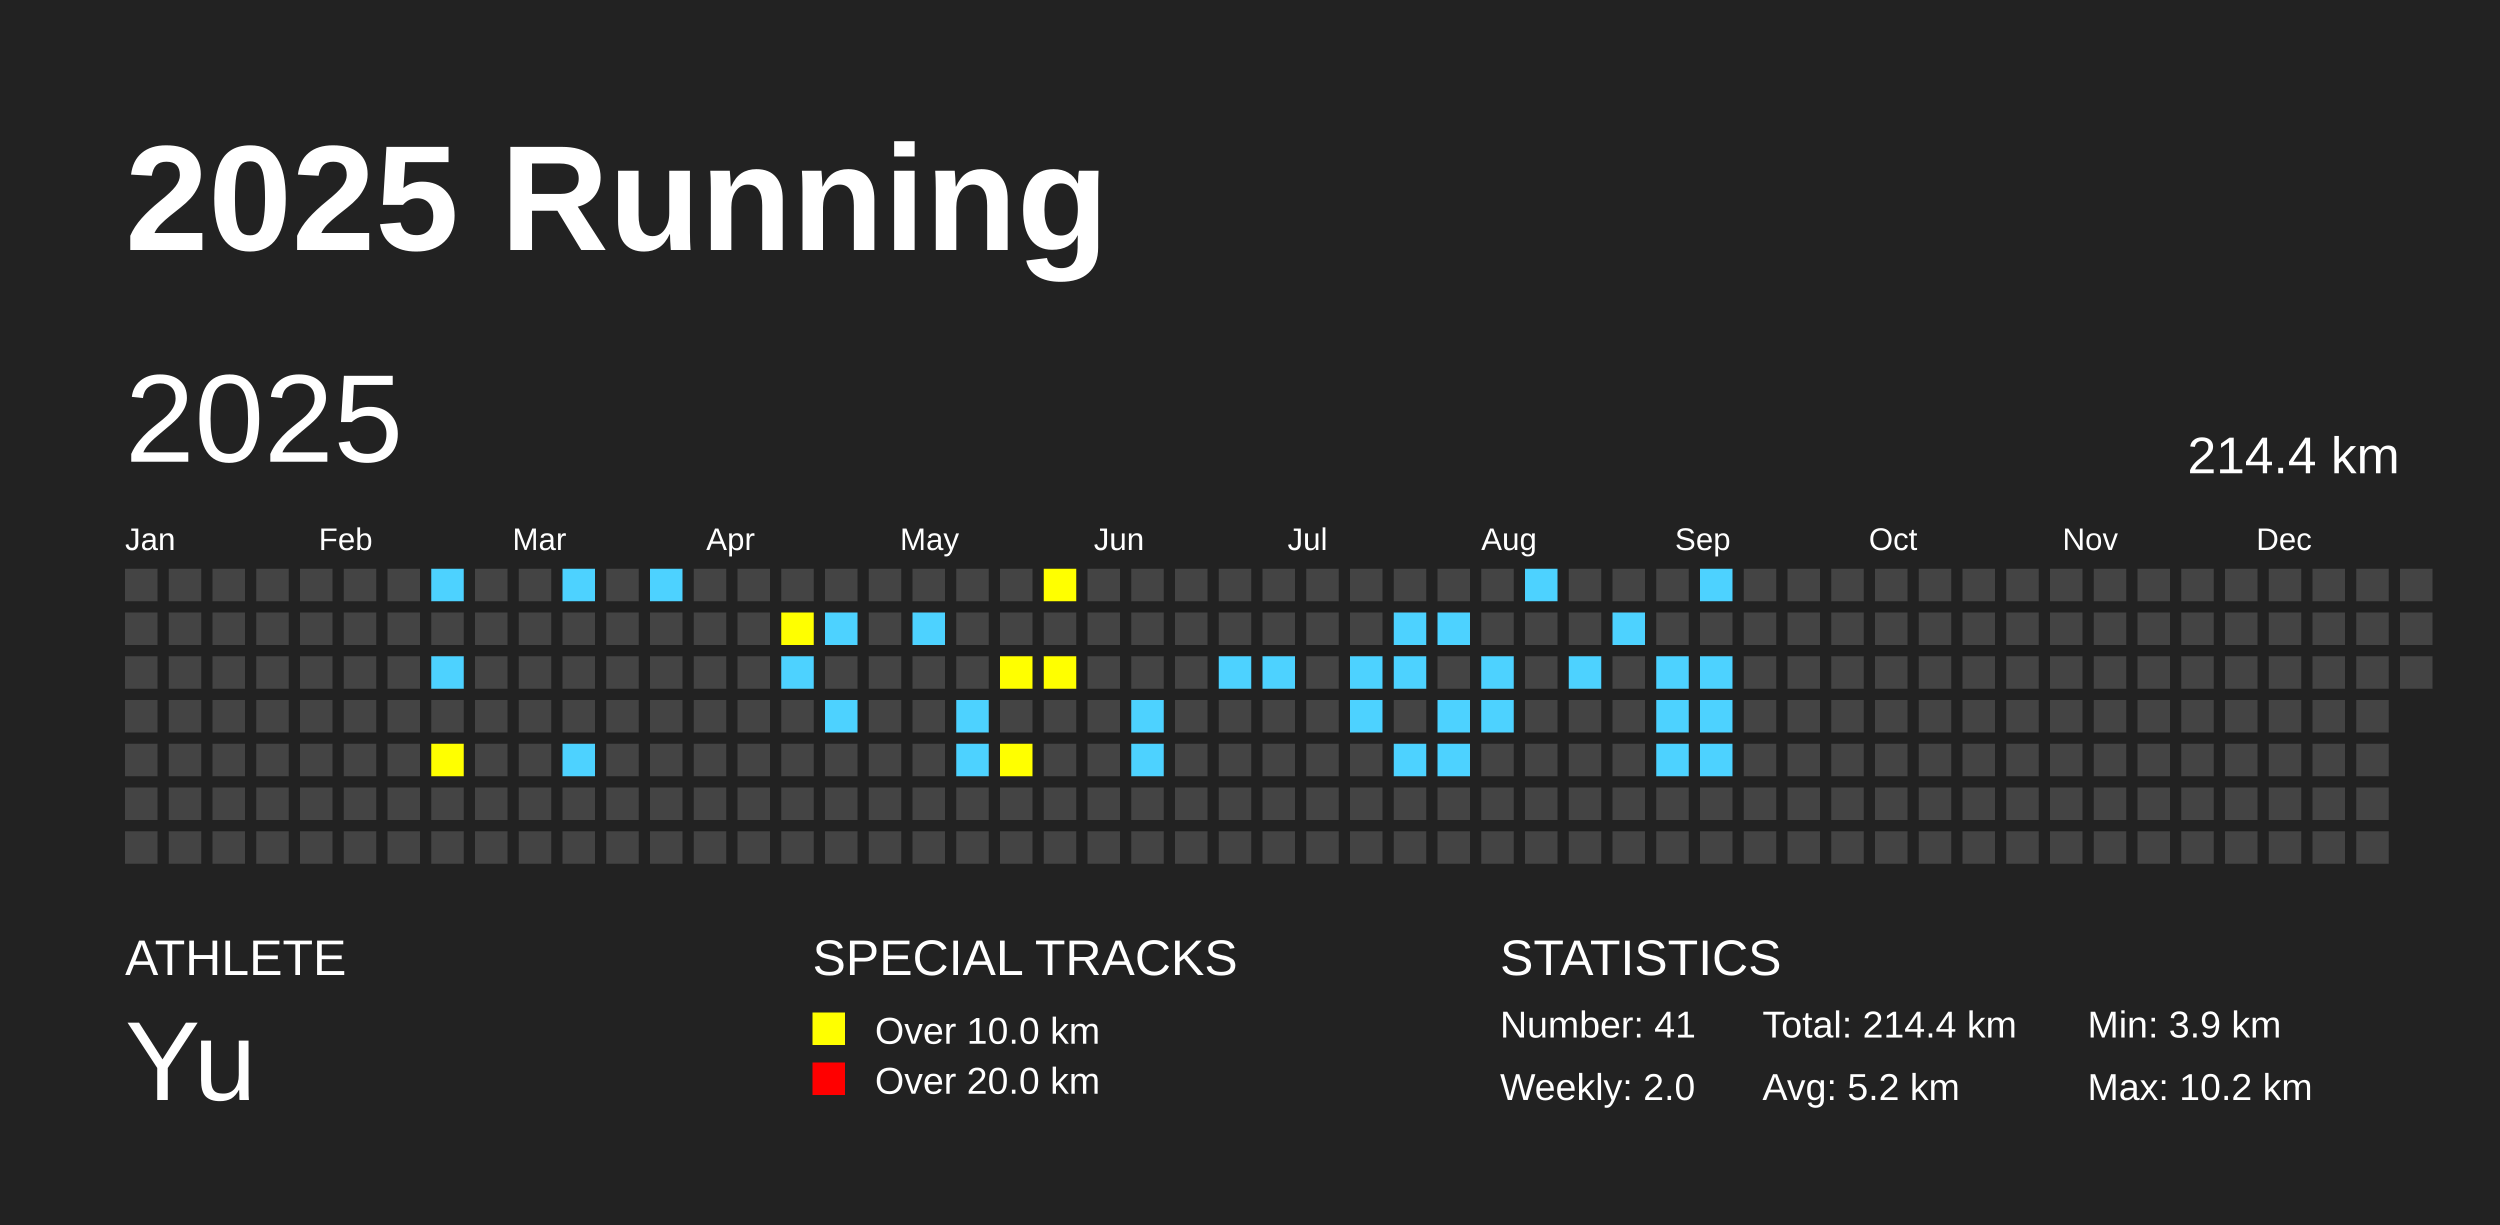
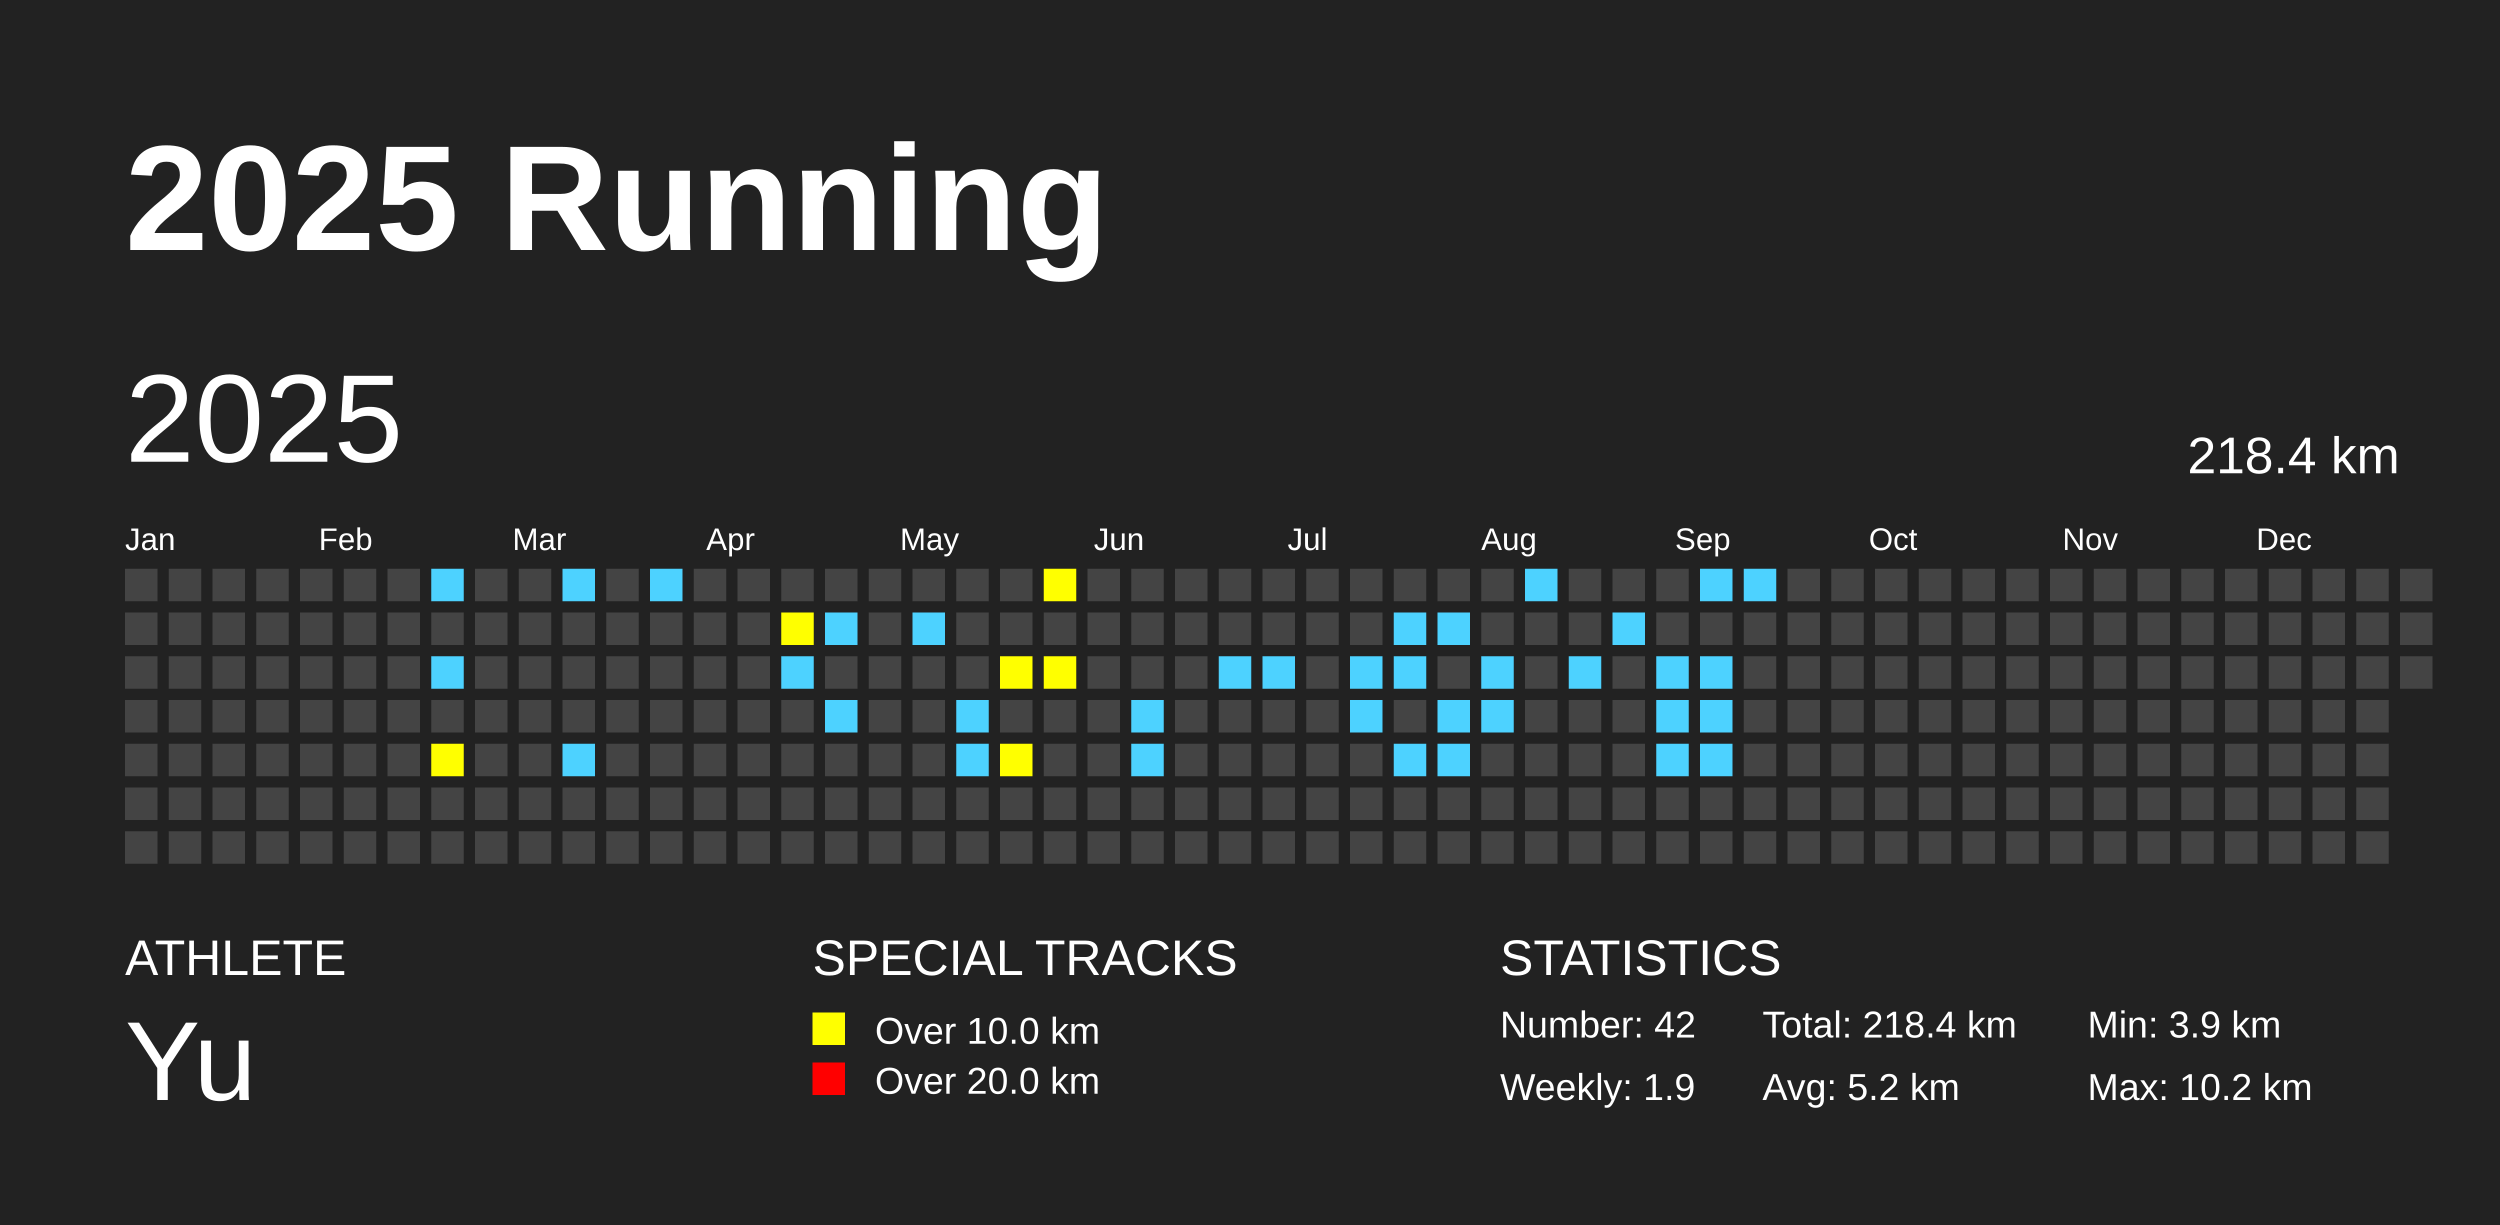
<svg xmlns="http://www.w3.org/2000/svg" baseProfile="full" height="98mm" version="1.1" viewBox="0,0,200,98" width="200mm">
  <defs />
  <rect fill="#222222" height="98" width="200" x="0" y="0" />
  <text fill="#FFFFFF" style="font-size:12px; font-family:Arial; font-weight:bold;" x="10" y="20">2025 Running</text>
  <text fill="#FFFFFF" style="font-size:4px; font-family:Arial" x="10" y="78">ATHLETE</text>
  <text fill="#FFFFFF" style="font-size:9px; font-family:Arial" x="10" y="88">Yu</text>
  <text fill="#FFFFFF" style="font-size:4px; font-family:Arial" x="65" y="78">SPECIAL TRACKS</text>
  <rect fill="yellow" height="2.6" width="2.6" x="65" y="81" />
  <text fill="#FFFFFF" style="font-size:3px; font-family:Arial" x="70" y="83.5">Over 10.0 km</text>
  <rect fill="red" height="2.6" width="2.6" x="65" y="85" />
  <text fill="#FFFFFF" style="font-size:3px; font-family:Arial" x="70" y="87.5">Over 20.0 km</text>
  <text fill="#FFFFFF" style="font-size:4px; font-family:Arial" x="120" y="78">STATISTICS</text>
-   <text fill="#FFFFFF" style="font-size:3px; font-family:Arial" x="120" y="83">Number: 41</text>
-   <text fill="#FFFFFF" style="font-size:3px; font-family:Arial" x="120" y="88">Weekly: 2.0</text>
-   <text fill="#FFFFFF" style="font-size:3px; font-family:Arial" x="141" y="83">Total: 214.4 km</text>
+   <text fill="#FFFFFF" style="font-size:3px; font-family:Arial" x="120" y="83">Number: 42</text>
+   <text fill="#FFFFFF" style="font-size:3px; font-family:Arial" x="120" y="88">Weekly: 1.9</text>
+   <text fill="#FFFFFF" style="font-size:3px; font-family:Arial" x="141" y="83">Total: 218.4 km</text>
  <text fill="#FFFFFF" style="font-size:3px; font-family:Arial" x="141" y="88">Avg: 5.2 km</text>
  <text fill="#FFFFFF" style="font-size:3px; font-family:Arial" x="167" y="83">Min: 3.9 km</text>
  <text fill="#FFFFFF" style="font-size:3px; font-family:Arial" x="167" y="88">Max: 10.2 km</text>
  <text dominant-baseline="hanging" fill="#FFFFFF" style="font-size:10.0px; font-family:Arial;" x="10" y="30">2025</text>
-   <text dominant-baseline="hanging" fill="#FFFFFF" style="font-size:4.125px; font-family:Arial;" x="175" y="35">214.4 km</text>
+   <text dominant-baseline="hanging" fill="#FFFFFF" style="font-size:4.125px; font-family:Arial;" x="175" y="35">218.4 km</text>
  <text fill="#FFFFFF" style="font-size:2.5px; font-family:Arial" x="10.0" y="44">Jan</text>
  <text fill="#FFFFFF" style="font-size:2.5px; font-family:Arial" x="25.5" y="44">Feb</text>
  <text fill="#FFFFFF" style="font-size:2.5px; font-family:Arial" x="41.0" y="44">Mar</text>
  <text fill="#FFFFFF" style="font-size:2.5px; font-family:Arial" x="56.5" y="44">Apr</text>
  <text fill="#FFFFFF" style="font-size:2.5px; font-family:Arial" x="72.0" y="44">May</text>
  <text fill="#FFFFFF" style="font-size:2.5px; font-family:Arial" x="87.5" y="44">Jun</text>
  <text fill="#FFFFFF" style="font-size:2.5px; font-family:Arial" x="103.0" y="44">Jul</text>
  <text fill="#FFFFFF" style="font-size:2.5px; font-family:Arial" x="118.5" y="44">Aug</text>
  <text fill="#FFFFFF" style="font-size:2.5px; font-family:Arial" x="134.0" y="44">Sep</text>
  <text fill="#FFFFFF" style="font-size:2.5px; font-family:Arial" x="149.5" y="44">Oct</text>
  <text fill="#FFFFFF" style="font-size:2.5px; font-family:Arial" x="165.0" y="44">Nov</text>
  <text fill="#FFFFFF" style="font-size:2.5px; font-family:Arial" x="180.5" y="44">Dec</text>
  <rect fill="#444444" height="2.6" width="2.6" x="10.0" y="45.5" />
  <rect fill="#444444" height="2.6" width="2.6" x="10.0" y="49.0" />
  <rect fill="#444444" height="2.6" width="2.6" x="10.0" y="52.5" />
  <rect fill="#444444" height="2.6" width="2.6" x="10.0" y="56.0" />
  <rect fill="#444444" height="2.6" width="2.6" x="10.0" y="59.5" />
  <rect fill="#444444" height="2.6" width="2.6" x="10.0" y="63.0" />
  <rect fill="#444444" height="2.6" width="2.6" x="10.0" y="66.5" />
  <rect fill="#444444" height="2.6" width="2.6" x="13.5" y="45.5" />
  <rect fill="#444444" height="2.6" width="2.6" x="13.5" y="49.0" />
  <rect fill="#444444" height="2.6" width="2.6" x="13.5" y="52.5" />
  <rect fill="#444444" height="2.6" width="2.6" x="13.5" y="56.0" />
  <rect fill="#444444" height="2.6" width="2.6" x="13.5" y="59.5" />
  <rect fill="#444444" height="2.6" width="2.6" x="13.5" y="63.0" />
  <rect fill="#444444" height="2.6" width="2.6" x="13.5" y="66.5" />
  <rect fill="#444444" height="2.6" width="2.6" x="17.0" y="45.5" />
  <rect fill="#444444" height="2.6" width="2.6" x="17.0" y="49.0" />
  <rect fill="#444444" height="2.6" width="2.6" x="17.0" y="52.5" />
  <rect fill="#444444" height="2.6" width="2.6" x="17.0" y="56.0" />
  <rect fill="#444444" height="2.6" width="2.6" x="17.0" y="59.5" />
  <rect fill="#444444" height="2.6" width="2.6" x="17.0" y="63.0" />
  <rect fill="#444444" height="2.6" width="2.6" x="17.0" y="66.5" />
  <rect fill="#444444" height="2.6" width="2.6" x="20.5" y="45.5" />
  <rect fill="#444444" height="2.6" width="2.6" x="20.5" y="49.0" />
  <rect fill="#444444" height="2.6" width="2.6" x="20.5" y="52.5" />
  <rect fill="#444444" height="2.6" width="2.6" x="20.5" y="56.0" />
  <rect fill="#444444" height="2.6" width="2.6" x="20.5" y="59.5" />
  <rect fill="#444444" height="2.6" width="2.6" x="20.5" y="63.0" />
  <rect fill="#444444" height="2.6" width="2.6" x="20.5" y="66.5" />
  <rect fill="#444444" height="2.6" width="2.6" x="24.0" y="45.5" />
  <rect fill="#444444" height="2.6" width="2.6" x="24.0" y="49.0" />
  <rect fill="#444444" height="2.6" width="2.6" x="24.0" y="52.5" />
  <rect fill="#444444" height="2.6" width="2.6" x="24.0" y="56.0" />
  <rect fill="#444444" height="2.6" width="2.6" x="24.0" y="59.5" />
  <rect fill="#444444" height="2.6" width="2.6" x="24.0" y="63.0" />
  <rect fill="#444444" height="2.6" width="2.6" x="24.0" y="66.5" />
  <rect fill="#444444" height="2.6" width="2.6" x="27.5" y="45.5" />
  <rect fill="#444444" height="2.6" width="2.6" x="27.5" y="49.0" />
  <rect fill="#444444" height="2.6" width="2.6" x="27.5" y="52.5" />
  <rect fill="#444444" height="2.6" width="2.6" x="27.5" y="56.0" />
  <rect fill="#444444" height="2.6" width="2.6" x="27.5" y="59.5" />
  <rect fill="#444444" height="2.6" width="2.6" x="27.5" y="63.0" />
  <rect fill="#444444" height="2.6" width="2.6" x="27.5" y="66.5" />
  <rect fill="#444444" height="2.6" width="2.6" x="31.0" y="45.5" />
  <rect fill="#444444" height="2.6" width="2.6" x="31.0" y="49.0" />
  <rect fill="#444444" height="2.6" width="2.6" x="31.0" y="52.5" />
  <rect fill="#444444" height="2.6" width="2.6" x="31.0" y="56.0" />
  <rect fill="#444444" height="2.6" width="2.6" x="31.0" y="59.5" />
  <rect fill="#444444" height="2.6" width="2.6" x="31.0" y="63.0" />
  <rect fill="#444444" height="2.6" width="2.6" x="31.0" y="66.5" />
  <rect fill="#4DD2FF" height="2.6" width="2.6" x="34.5" y="45.5" />
  <rect fill="#444444" height="2.6" width="2.6" x="34.5" y="49.0" />
  <rect fill="#4DD2FF" height="2.6" width="2.6" x="34.5" y="52.5" />
  <rect fill="#444444" height="2.6" width="2.6" x="34.5" y="56.0" />
  <rect fill="yellow" height="2.6" width="2.6" x="34.5" y="59.5" />
  <rect fill="#444444" height="2.6" width="2.6" x="34.5" y="63.0" />
  <rect fill="#444444" height="2.6" width="2.6" x="34.5" y="66.5" />
  <rect fill="#444444" height="2.6" width="2.6" x="38.0" y="45.5" />
  <rect fill="#444444" height="2.6" width="2.6" x="38.0" y="49.0" />
  <rect fill="#444444" height="2.6" width="2.6" x="38.0" y="52.5" />
  <rect fill="#444444" height="2.6" width="2.6" x="38.0" y="56.0" />
  <rect fill="#444444" height="2.6" width="2.6" x="38.0" y="59.5" />
  <rect fill="#444444" height="2.6" width="2.6" x="38.0" y="63.0" />
  <rect fill="#444444" height="2.6" width="2.6" x="38.0" y="66.5" />
  <rect fill="#444444" height="2.6" width="2.6" x="41.5" y="45.5" />
  <rect fill="#444444" height="2.6" width="2.6" x="41.5" y="49.0" />
  <rect fill="#444444" height="2.6" width="2.6" x="41.5" y="52.5" />
  <rect fill="#444444" height="2.6" width="2.6" x="41.5" y="56.0" />
  <rect fill="#444444" height="2.6" width="2.6" x="41.5" y="59.5" />
  <rect fill="#444444" height="2.6" width="2.6" x="41.5" y="63.0" />
  <rect fill="#444444" height="2.6" width="2.6" x="41.5" y="66.5" />
  <rect fill="#4DD2FF" height="2.6" width="2.6" x="45.0" y="45.5" />
  <rect fill="#444444" height="2.6" width="2.6" x="45.0" y="49.0" />
  <rect fill="#444444" height="2.6" width="2.6" x="45.0" y="52.5" />
  <rect fill="#444444" height="2.6" width="2.6" x="45.0" y="56.0" />
  <rect fill="#4DD2FF" height="2.6" width="2.6" x="45.0" y="59.5" />
  <rect fill="#444444" height="2.6" width="2.6" x="45.0" y="63.0" />
  <rect fill="#444444" height="2.6" width="2.6" x="45.0" y="66.5" />
  <rect fill="#444444" height="2.6" width="2.6" x="48.5" y="45.5" />
  <rect fill="#444444" height="2.6" width="2.6" x="48.5" y="49.0" />
  <rect fill="#444444" height="2.6" width="2.6" x="48.5" y="52.5" />
  <rect fill="#444444" height="2.6" width="2.6" x="48.5" y="56.0" />
  <rect fill="#444444" height="2.6" width="2.6" x="48.5" y="59.5" />
  <rect fill="#444444" height="2.6" width="2.6" x="48.5" y="63.0" />
  <rect fill="#444444" height="2.6" width="2.6" x="48.5" y="66.5" />
  <rect fill="#4DD2FF" height="2.6" width="2.6" x="52.0" y="45.5" />
  <rect fill="#444444" height="2.6" width="2.6" x="52.0" y="49.0" />
  <rect fill="#444444" height="2.6" width="2.6" x="52.0" y="52.5" />
  <rect fill="#444444" height="2.6" width="2.6" x="52.0" y="56.0" />
  <rect fill="#444444" height="2.6" width="2.6" x="52.0" y="59.5" />
  <rect fill="#444444" height="2.6" width="2.6" x="52.0" y="63.0" />
  <rect fill="#444444" height="2.6" width="2.6" x="52.0" y="66.5" />
  <rect fill="#444444" height="2.6" width="2.6" x="55.5" y="45.5" />
  <rect fill="#444444" height="2.6" width="2.6" x="55.5" y="49.0" />
  <rect fill="#444444" height="2.6" width="2.6" x="55.5" y="52.5" />
  <rect fill="#444444" height="2.6" width="2.6" x="55.5" y="56.0" />
  <rect fill="#444444" height="2.6" width="2.6" x="55.5" y="59.5" />
  <rect fill="#444444" height="2.6" width="2.6" x="55.5" y="63.0" />
  <rect fill="#444444" height="2.6" width="2.6" x="55.5" y="66.5" />
  <rect fill="#444444" height="2.6" width="2.6" x="59.0" y="45.5" />
  <rect fill="#444444" height="2.6" width="2.6" x="59.0" y="49.0" />
  <rect fill="#444444" height="2.6" width="2.6" x="59.0" y="52.5" />
  <rect fill="#444444" height="2.6" width="2.6" x="59.0" y="56.0" />
  <rect fill="#444444" height="2.6" width="2.6" x="59.0" y="59.5" />
  <rect fill="#444444" height="2.6" width="2.6" x="59.0" y="63.0" />
  <rect fill="#444444" height="2.6" width="2.6" x="59.0" y="66.5" />
  <rect fill="#444444" height="2.6" width="2.6" x="62.5" y="45.5" />
  <rect fill="yellow" height="2.6" width="2.6" x="62.5" y="49.0" />
  <rect fill="#4DD2FF" height="2.6" width="2.6" x="62.5" y="52.5" />
  <rect fill="#444444" height="2.6" width="2.6" x="62.5" y="56.0" />
  <rect fill="#444444" height="2.6" width="2.6" x="62.5" y="59.5" />
  <rect fill="#444444" height="2.6" width="2.6" x="62.5" y="63.0" />
  <rect fill="#444444" height="2.6" width="2.6" x="62.5" y="66.5" />
  <rect fill="#444444" height="2.6" width="2.6" x="66.0" y="45.5" />
  <rect fill="#4DD2FF" height="2.6" width="2.6" x="66.0" y="49.0" />
  <rect fill="#444444" height="2.6" width="2.6" x="66.0" y="52.5" />
  <rect fill="#4DD2FF" height="2.6" width="2.6" x="66.0" y="56.0" />
  <rect fill="#444444" height="2.6" width="2.6" x="66.0" y="59.5" />
  <rect fill="#444444" height="2.6" width="2.6" x="66.0" y="63.0" />
  <rect fill="#444444" height="2.6" width="2.6" x="66.0" y="66.5" />
  <rect fill="#444444" height="2.6" width="2.6" x="69.5" y="45.5" />
  <rect fill="#444444" height="2.6" width="2.6" x="69.5" y="49.0" />
  <rect fill="#444444" height="2.6" width="2.6" x="69.5" y="52.5" />
  <rect fill="#444444" height="2.6" width="2.6" x="69.5" y="56.0" />
  <rect fill="#444444" height="2.6" width="2.6" x="69.5" y="59.5" />
  <rect fill="#444444" height="2.6" width="2.6" x="69.5" y="63.0" />
  <rect fill="#444444" height="2.6" width="2.6" x="69.5" y="66.5" />
  <rect fill="#444444" height="2.6" width="2.6" x="73.0" y="45.5" />
  <rect fill="#4DD2FF" height="2.6" width="2.6" x="73.0" y="49.0" />
  <rect fill="#444444" height="2.6" width="2.6" x="73.0" y="52.5" />
  <rect fill="#444444" height="2.6" width="2.6" x="73.0" y="56.0" />
  <rect fill="#444444" height="2.6" width="2.6" x="73.0" y="59.5" />
  <rect fill="#444444" height="2.6" width="2.6" x="73.0" y="63.0" />
  <rect fill="#444444" height="2.6" width="2.6" x="73.0" y="66.5" />
  <rect fill="#444444" height="2.6" width="2.6" x="76.5" y="45.5" />
  <rect fill="#444444" height="2.6" width="2.6" x="76.5" y="49.0" />
  <rect fill="#444444" height="2.6" width="2.6" x="76.5" y="52.5" />
  <rect fill="#4DD2FF" height="2.6" width="2.6" x="76.5" y="56.0" />
  <rect fill="#4DD2FF" height="2.6" width="2.6" x="76.5" y="59.5" />
  <rect fill="#444444" height="2.6" width="2.6" x="76.5" y="63.0" />
  <rect fill="#444444" height="2.6" width="2.6" x="76.5" y="66.5" />
  <rect fill="#444444" height="2.6" width="2.6" x="80.0" y="45.5" />
  <rect fill="#444444" height="2.6" width="2.6" x="80.0" y="49.0" />
  <rect fill="yellow" height="2.6" width="2.6" x="80.0" y="52.5" />
  <rect fill="#444444" height="2.6" width="2.6" x="80.0" y="56.0" />
  <rect fill="yellow" height="2.6" width="2.6" x="80.0" y="59.5" />
  <rect fill="#444444" height="2.6" width="2.6" x="80.0" y="63.0" />
  <rect fill="#444444" height="2.6" width="2.6" x="80.0" y="66.5" />
  <rect fill="yellow" height="2.6" width="2.6" x="83.5" y="45.5" />
  <rect fill="#444444" height="2.6" width="2.6" x="83.5" y="49.0" />
  <rect fill="yellow" height="2.6" width="2.6" x="83.5" y="52.5" />
  <rect fill="#444444" height="2.6" width="2.6" x="83.5" y="56.0" />
  <rect fill="#444444" height="2.6" width="2.6" x="83.5" y="59.5" />
  <rect fill="#444444" height="2.6" width="2.6" x="83.5" y="63.0" />
  <rect fill="#444444" height="2.6" width="2.6" x="83.5" y="66.5" />
  <rect fill="#444444" height="2.6" width="2.6" x="87.0" y="45.5" />
  <rect fill="#444444" height="2.6" width="2.6" x="87.0" y="49.0" />
  <rect fill="#444444" height="2.6" width="2.6" x="87.0" y="52.5" />
  <rect fill="#444444" height="2.6" width="2.6" x="87.0" y="56.0" />
  <rect fill="#444444" height="2.6" width="2.6" x="87.0" y="59.5" />
  <rect fill="#444444" height="2.6" width="2.6" x="87.0" y="63.0" />
  <rect fill="#444444" height="2.6" width="2.6" x="87.0" y="66.5" />
  <rect fill="#444444" height="2.6" width="2.6" x="90.5" y="45.5" />
  <rect fill="#444444" height="2.6" width="2.6" x="90.5" y="49.0" />
  <rect fill="#444444" height="2.6" width="2.6" x="90.5" y="52.5" />
  <rect fill="#4DD2FF" height="2.6" width="2.6" x="90.5" y="56.0" />
  <rect fill="#4DD2FF" height="2.6" width="2.6" x="90.5" y="59.5" />
  <rect fill="#444444" height="2.6" width="2.6" x="90.5" y="63.0" />
  <rect fill="#444444" height="2.6" width="2.6" x="90.5" y="66.5" />
  <rect fill="#444444" height="2.6" width="2.6" x="94.0" y="45.5" />
  <rect fill="#444444" height="2.6" width="2.6" x="94.0" y="49.0" />
  <rect fill="#444444" height="2.6" width="2.6" x="94.0" y="52.5" />
  <rect fill="#444444" height="2.6" width="2.6" x="94.0" y="56.0" />
  <rect fill="#444444" height="2.6" width="2.6" x="94.0" y="59.5" />
  <rect fill="#444444" height="2.6" width="2.6" x="94.0" y="63.0" />
  <rect fill="#444444" height="2.6" width="2.6" x="94.0" y="66.5" />
  <rect fill="#444444" height="2.6" width="2.6" x="97.5" y="45.5" />
  <rect fill="#444444" height="2.6" width="2.6" x="97.5" y="49.0" />
  <rect fill="#4DD2FF" height="2.6" width="2.6" x="97.5" y="52.5" />
  <rect fill="#444444" height="2.6" width="2.6" x="97.5" y="56.0" />
  <rect fill="#444444" height="2.6" width="2.6" x="97.5" y="59.5" />
  <rect fill="#444444" height="2.6" width="2.6" x="97.5" y="63.0" />
  <rect fill="#444444" height="2.6" width="2.6" x="97.5" y="66.5" />
  <rect fill="#444444" height="2.6" width="2.6" x="101.0" y="45.5" />
  <rect fill="#444444" height="2.6" width="2.6" x="101.0" y="49.0" />
  <rect fill="#4DD2FF" height="2.6" width="2.6" x="101.0" y="52.5" />
  <rect fill="#444444" height="2.6" width="2.6" x="101.0" y="56.0" />
  <rect fill="#444444" height="2.6" width="2.6" x="101.0" y="59.5" />
  <rect fill="#444444" height="2.6" width="2.6" x="101.0" y="63.0" />
  <rect fill="#444444" height="2.6" width="2.6" x="101.0" y="66.5" />
  <rect fill="#444444" height="2.6" width="2.6" x="104.5" y="45.5" />
  <rect fill="#444444" height="2.6" width="2.6" x="104.5" y="49.0" />
  <rect fill="#444444" height="2.6" width="2.6" x="104.5" y="52.5" />
  <rect fill="#444444" height="2.6" width="2.6" x="104.5" y="56.0" />
  <rect fill="#444444" height="2.6" width="2.6" x="104.5" y="59.5" />
  <rect fill="#444444" height="2.6" width="2.6" x="104.5" y="63.0" />
  <rect fill="#444444" height="2.6" width="2.6" x="104.5" y="66.5" />
  <rect fill="#444444" height="2.6" width="2.6" x="108.0" y="45.5" />
  <rect fill="#444444" height="2.6" width="2.6" x="108.0" y="49.0" />
  <rect fill="#4DD2FF" height="2.6" width="2.6" x="108.0" y="52.5" />
  <rect fill="#4DD2FF" height="2.6" width="2.6" x="108.0" y="56.0" />
  <rect fill="#444444" height="2.6" width="2.6" x="108.0" y="59.5" />
  <rect fill="#444444" height="2.6" width="2.6" x="108.0" y="63.0" />
  <rect fill="#444444" height="2.6" width="2.6" x="108.0" y="66.5" />
  <rect fill="#444444" height="2.6" width="2.6" x="111.5" y="45.5" />
  <rect fill="#4DD2FF" height="2.6" width="2.6" x="111.5" y="49.0" />
  <rect fill="#4DD2FF" height="2.6" width="2.6" x="111.5" y="52.5" />
  <rect fill="#444444" height="2.6" width="2.6" x="111.5" y="56.0" />
  <rect fill="#4DD2FF" height="2.6" width="2.6" x="111.5" y="59.5" />
  <rect fill="#444444" height="2.6" width="2.6" x="111.5" y="63.0" />
  <rect fill="#444444" height="2.6" width="2.6" x="111.5" y="66.5" />
  <rect fill="#444444" height="2.6" width="2.6" x="115.0" y="45.5" />
  <rect fill="#4DD2FF" height="2.6" width="2.6" x="115.0" y="49.0" />
  <rect fill="#444444" height="2.6" width="2.6" x="115.0" y="52.5" />
  <rect fill="#4DD2FF" height="2.6" width="2.6" x="115.0" y="56.0" />
  <rect fill="#4DD2FF" height="2.6" width="2.6" x="115.0" y="59.5" />
  <rect fill="#444444" height="2.6" width="2.6" x="115.0" y="63.0" />
  <rect fill="#444444" height="2.6" width="2.6" x="115.0" y="66.5" />
  <rect fill="#444444" height="2.6" width="2.6" x="118.5" y="45.5" />
  <rect fill="#444444" height="2.6" width="2.6" x="118.5" y="49.0" />
  <rect fill="#4DD2FF" height="2.6" width="2.6" x="118.5" y="52.5" />
  <rect fill="#4DD2FF" height="2.6" width="2.6" x="118.5" y="56.0" />
  <rect fill="#444444" height="2.6" width="2.6" x="118.5" y="59.5" />
  <rect fill="#444444" height="2.6" width="2.6" x="118.5" y="63.0" />
  <rect fill="#444444" height="2.6" width="2.6" x="118.5" y="66.5" />
  <rect fill="#4DD2FF" height="2.6" width="2.6" x="122.0" y="45.5" />
  <rect fill="#444444" height="2.6" width="2.6" x="122.0" y="49.0" />
  <rect fill="#444444" height="2.6" width="2.6" x="122.0" y="52.5" />
  <rect fill="#444444" height="2.6" width="2.6" x="122.0" y="56.0" />
  <rect fill="#444444" height="2.6" width="2.6" x="122.0" y="59.5" />
  <rect fill="#444444" height="2.6" width="2.6" x="122.0" y="63.0" />
  <rect fill="#444444" height="2.6" width="2.6" x="122.0" y="66.5" />
  <rect fill="#444444" height="2.6" width="2.6" x="125.5" y="45.5" />
  <rect fill="#444444" height="2.6" width="2.6" x="125.5" y="49.0" />
  <rect fill="#4DD2FF" height="2.6" width="2.6" x="125.5" y="52.5" />
  <rect fill="#444444" height="2.6" width="2.6" x="125.5" y="56.0" />
  <rect fill="#444444" height="2.6" width="2.6" x="125.5" y="59.5" />
  <rect fill="#444444" height="2.6" width="2.6" x="125.5" y="63.0" />
  <rect fill="#444444" height="2.6" width="2.6" x="125.5" y="66.5" />
  <rect fill="#444444" height="2.6" width="2.6" x="129.0" y="45.5" />
  <rect fill="#4DD2FF" height="2.6" width="2.6" x="129.0" y="49.0" />
  <rect fill="#444444" height="2.6" width="2.6" x="129.0" y="52.5" />
  <rect fill="#444444" height="2.6" width="2.6" x="129.0" y="56.0" />
  <rect fill="#444444" height="2.6" width="2.6" x="129.0" y="59.5" />
  <rect fill="#444444" height="2.6" width="2.6" x="129.0" y="63.0" />
  <rect fill="#444444" height="2.6" width="2.6" x="129.0" y="66.5" />
  <rect fill="#444444" height="2.6" width="2.6" x="132.5" y="45.5" />
  <rect fill="#444444" height="2.6" width="2.6" x="132.5" y="49.0" />
  <rect fill="#4DD2FF" height="2.6" width="2.6" x="132.5" y="52.5" />
  <rect fill="#4DD2FF" height="2.6" width="2.6" x="132.5" y="56.0" />
  <rect fill="#4DD2FF" height="2.6" width="2.6" x="132.5" y="59.5" />
  <rect fill="#444444" height="2.6" width="2.6" x="132.5" y="63.0" />
  <rect fill="#444444" height="2.6" width="2.6" x="132.5" y="66.5" />
  <rect fill="#4DD2FF" height="2.6" width="2.6" x="136.0" y="45.5" />
  <rect fill="#444444" height="2.6" width="2.6" x="136.0" y="49.0" />
  <rect fill="#4DD2FF" height="2.6" width="2.6" x="136.0" y="52.5" />
  <rect fill="#4DD2FF" height="2.6" width="2.6" x="136.0" y="56.0" />
  <rect fill="#4DD2FF" height="2.6" width="2.6" x="136.0" y="59.5" />
  <rect fill="#444444" height="2.6" width="2.6" x="136.0" y="63.0" />
  <rect fill="#444444" height="2.6" width="2.6" x="136.0" y="66.5" />
-   <rect fill="#444444" height="2.6" width="2.6" x="139.5" y="45.5" />
+   <rect fill="#4DD2FF" height="2.6" width="2.6" x="139.5" y="45.5" />
  <rect fill="#444444" height="2.6" width="2.6" x="139.5" y="49.0" />
  <rect fill="#444444" height="2.6" width="2.6" x="139.5" y="52.5" />
  <rect fill="#444444" height="2.6" width="2.6" x="139.5" y="56.0" />
  <rect fill="#444444" height="2.6" width="2.6" x="139.5" y="59.5" />
  <rect fill="#444444" height="2.6" width="2.6" x="139.5" y="63.0" />
  <rect fill="#444444" height="2.6" width="2.6" x="139.5" y="66.5" />
  <rect fill="#444444" height="2.6" width="2.6" x="143.0" y="45.5" />
  <rect fill="#444444" height="2.6" width="2.6" x="143.0" y="49.0" />
  <rect fill="#444444" height="2.6" width="2.6" x="143.0" y="52.5" />
  <rect fill="#444444" height="2.6" width="2.6" x="143.0" y="56.0" />
  <rect fill="#444444" height="2.6" width="2.6" x="143.0" y="59.5" />
  <rect fill="#444444" height="2.6" width="2.6" x="143.0" y="63.0" />
  <rect fill="#444444" height="2.6" width="2.6" x="143.0" y="66.5" />
  <rect fill="#444444" height="2.6" width="2.6" x="146.5" y="45.5" />
  <rect fill="#444444" height="2.6" width="2.6" x="146.5" y="49.0" />
  <rect fill="#444444" height="2.6" width="2.6" x="146.5" y="52.5" />
  <rect fill="#444444" height="2.6" width="2.6" x="146.5" y="56.0" />
  <rect fill="#444444" height="2.6" width="2.6" x="146.5" y="59.5" />
  <rect fill="#444444" height="2.6" width="2.6" x="146.5" y="63.0" />
  <rect fill="#444444" height="2.6" width="2.6" x="146.5" y="66.5" />
  <rect fill="#444444" height="2.6" width="2.6" x="150.0" y="45.5" />
  <rect fill="#444444" height="2.6" width="2.6" x="150.0" y="49.0" />
  <rect fill="#444444" height="2.6" width="2.6" x="150.0" y="52.5" />
  <rect fill="#444444" height="2.6" width="2.6" x="150.0" y="56.0" />
  <rect fill="#444444" height="2.6" width="2.6" x="150.0" y="59.5" />
  <rect fill="#444444" height="2.6" width="2.6" x="150.0" y="63.0" />
  <rect fill="#444444" height="2.6" width="2.6" x="150.0" y="66.5" />
  <rect fill="#444444" height="2.6" width="2.6" x="153.5" y="45.5" />
  <rect fill="#444444" height="2.6" width="2.6" x="153.5" y="49.0" />
  <rect fill="#444444" height="2.6" width="2.6" x="153.5" y="52.5" />
  <rect fill="#444444" height="2.6" width="2.6" x="153.5" y="56.0" />
  <rect fill="#444444" height="2.6" width="2.6" x="153.5" y="59.5" />
  <rect fill="#444444" height="2.6" width="2.6" x="153.5" y="63.0" />
  <rect fill="#444444" height="2.6" width="2.6" x="153.5" y="66.5" />
  <rect fill="#444444" height="2.6" width="2.6" x="157.0" y="45.5" />
  <rect fill="#444444" height="2.6" width="2.6" x="157.0" y="49.0" />
  <rect fill="#444444" height="2.6" width="2.6" x="157.0" y="52.5" />
  <rect fill="#444444" height="2.6" width="2.6" x="157.0" y="56.0" />
  <rect fill="#444444" height="2.6" width="2.6" x="157.0" y="59.5" />
  <rect fill="#444444" height="2.6" width="2.6" x="157.0" y="63.0" />
  <rect fill="#444444" height="2.6" width="2.6" x="157.0" y="66.5" />
  <rect fill="#444444" height="2.6" width="2.6" x="160.5" y="45.5" />
  <rect fill="#444444" height="2.6" width="2.6" x="160.5" y="49.0" />
  <rect fill="#444444" height="2.6" width="2.6" x="160.5" y="52.5" />
  <rect fill="#444444" height="2.6" width="2.6" x="160.5" y="56.0" />
  <rect fill="#444444" height="2.6" width="2.6" x="160.5" y="59.5" />
  <rect fill="#444444" height="2.6" width="2.6" x="160.5" y="63.0" />
  <rect fill="#444444" height="2.6" width="2.6" x="160.5" y="66.5" />
  <rect fill="#444444" height="2.6" width="2.6" x="164.0" y="45.5" />
  <rect fill="#444444" height="2.6" width="2.6" x="164.0" y="49.0" />
  <rect fill="#444444" height="2.6" width="2.6" x="164.0" y="52.5" />
  <rect fill="#444444" height="2.6" width="2.6" x="164.0" y="56.0" />
  <rect fill="#444444" height="2.6" width="2.6" x="164.0" y="59.5" />
  <rect fill="#444444" height="2.6" width="2.6" x="164.0" y="63.0" />
  <rect fill="#444444" height="2.6" width="2.6" x="164.0" y="66.5" />
  <rect fill="#444444" height="2.6" width="2.6" x="167.5" y="45.5" />
  <rect fill="#444444" height="2.6" width="2.6" x="167.5" y="49.0" />
  <rect fill="#444444" height="2.6" width="2.6" x="167.5" y="52.5" />
  <rect fill="#444444" height="2.6" width="2.6" x="167.5" y="56.0" />
  <rect fill="#444444" height="2.6" width="2.6" x="167.5" y="59.5" />
  <rect fill="#444444" height="2.6" width="2.6" x="167.5" y="63.0" />
  <rect fill="#444444" height="2.6" width="2.6" x="167.5" y="66.5" />
  <rect fill="#444444" height="2.6" width="2.6" x="171.0" y="45.5" />
  <rect fill="#444444" height="2.6" width="2.6" x="171.0" y="49.0" />
  <rect fill="#444444" height="2.6" width="2.6" x="171.0" y="52.5" />
  <rect fill="#444444" height="2.6" width="2.6" x="171.0" y="56.0" />
  <rect fill="#444444" height="2.6" width="2.6" x="171.0" y="59.5" />
  <rect fill="#444444" height="2.6" width="2.6" x="171.0" y="63.0" />
  <rect fill="#444444" height="2.6" width="2.6" x="171.0" y="66.5" />
  <rect fill="#444444" height="2.6" width="2.6" x="174.5" y="45.5" />
  <rect fill="#444444" height="2.6" width="2.6" x="174.5" y="49.0" />
  <rect fill="#444444" height="2.6" width="2.6" x="174.5" y="52.5" />
  <rect fill="#444444" height="2.6" width="2.6" x="174.5" y="56.0" />
  <rect fill="#444444" height="2.6" width="2.6" x="174.5" y="59.5" />
  <rect fill="#444444" height="2.6" width="2.6" x="174.5" y="63.0" />
  <rect fill="#444444" height="2.6" width="2.6" x="174.5" y="66.5" />
  <rect fill="#444444" height="2.6" width="2.6" x="178.0" y="45.5" />
  <rect fill="#444444" height="2.6" width="2.6" x="178.0" y="49.0" />
  <rect fill="#444444" height="2.6" width="2.6" x="178.0" y="52.5" />
  <rect fill="#444444" height="2.6" width="2.6" x="178.0" y="56.0" />
  <rect fill="#444444" height="2.6" width="2.6" x="178.0" y="59.5" />
  <rect fill="#444444" height="2.6" width="2.6" x="178.0" y="63.0" />
  <rect fill="#444444" height="2.6" width="2.6" x="178.0" y="66.5" />
  <rect fill="#444444" height="2.6" width="2.6" x="181.5" y="45.5" />
  <rect fill="#444444" height="2.6" width="2.6" x="181.5" y="49.0" />
  <rect fill="#444444" height="2.6" width="2.6" x="181.5" y="52.5" />
  <rect fill="#444444" height="2.6" width="2.6" x="181.5" y="56.0" />
  <rect fill="#444444" height="2.6" width="2.6" x="181.5" y="59.5" />
  <rect fill="#444444" height="2.6" width="2.6" x="181.5" y="63.0" />
  <rect fill="#444444" height="2.6" width="2.6" x="181.5" y="66.5" />
  <rect fill="#444444" height="2.6" width="2.6" x="185.0" y="45.5" />
  <rect fill="#444444" height="2.6" width="2.6" x="185.0" y="49.0" />
  <rect fill="#444444" height="2.6" width="2.6" x="185.0" y="52.5" />
  <rect fill="#444444" height="2.6" width="2.6" x="185.0" y="56.0" />
  <rect fill="#444444" height="2.6" width="2.6" x="185.0" y="59.5" />
  <rect fill="#444444" height="2.6" width="2.6" x="185.0" y="63.0" />
  <rect fill="#444444" height="2.6" width="2.6" x="185.0" y="66.5" />
  <rect fill="#444444" height="2.6" width="2.6" x="188.5" y="45.5" />
  <rect fill="#444444" height="2.6" width="2.6" x="188.5" y="49.0" />
  <rect fill="#444444" height="2.6" width="2.6" x="188.5" y="52.5" />
  <rect fill="#444444" height="2.6" width="2.6" x="188.5" y="56.0" />
  <rect fill="#444444" height="2.6" width="2.6" x="188.5" y="59.5" />
  <rect fill="#444444" height="2.6" width="2.6" x="188.5" y="63.0" />
  <rect fill="#444444" height="2.6" width="2.6" x="188.5" y="66.5" />
  <rect fill="#444444" height="2.6" width="2.6" x="192.0" y="45.5" />
  <rect fill="#444444" height="2.6" width="2.6" x="192.0" y="49.0" />
  <rect fill="#444444" height="2.6" width="2.6" x="192.0" y="52.5" />
</svg>
